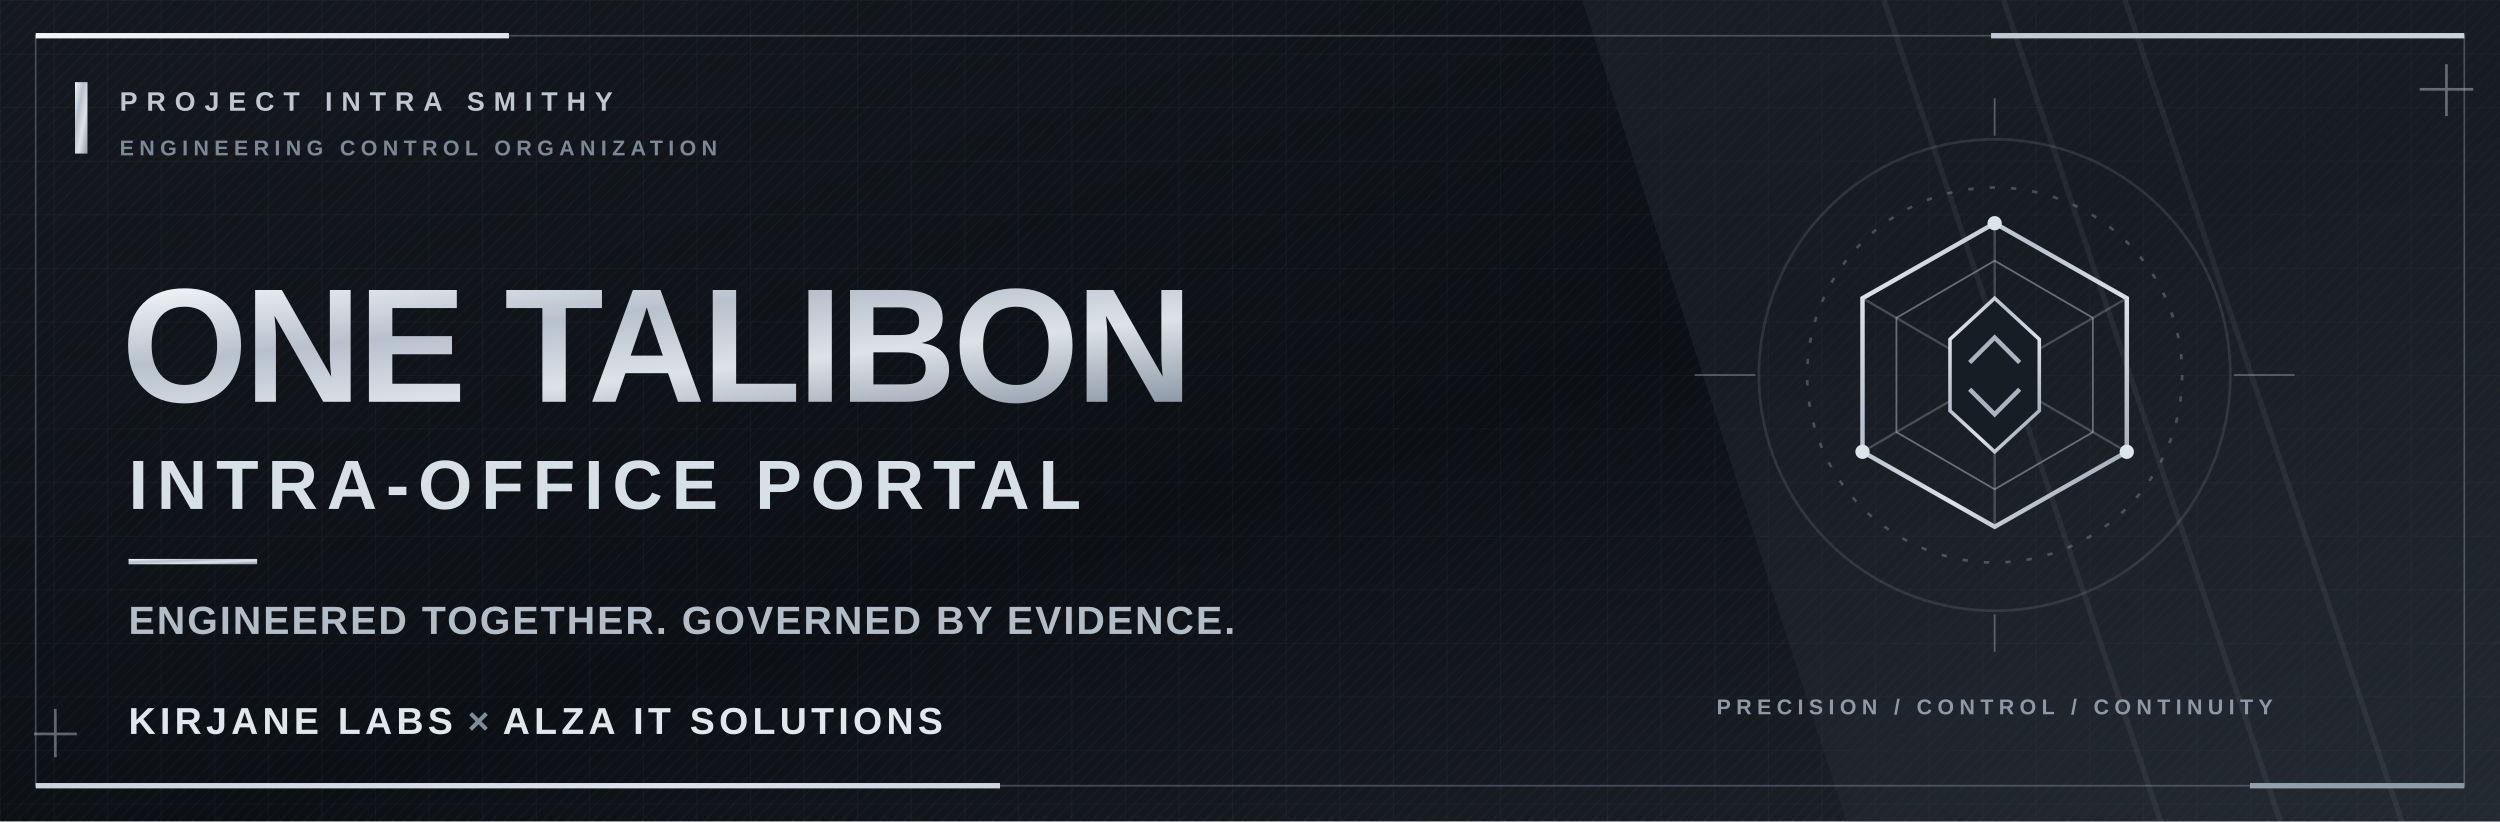
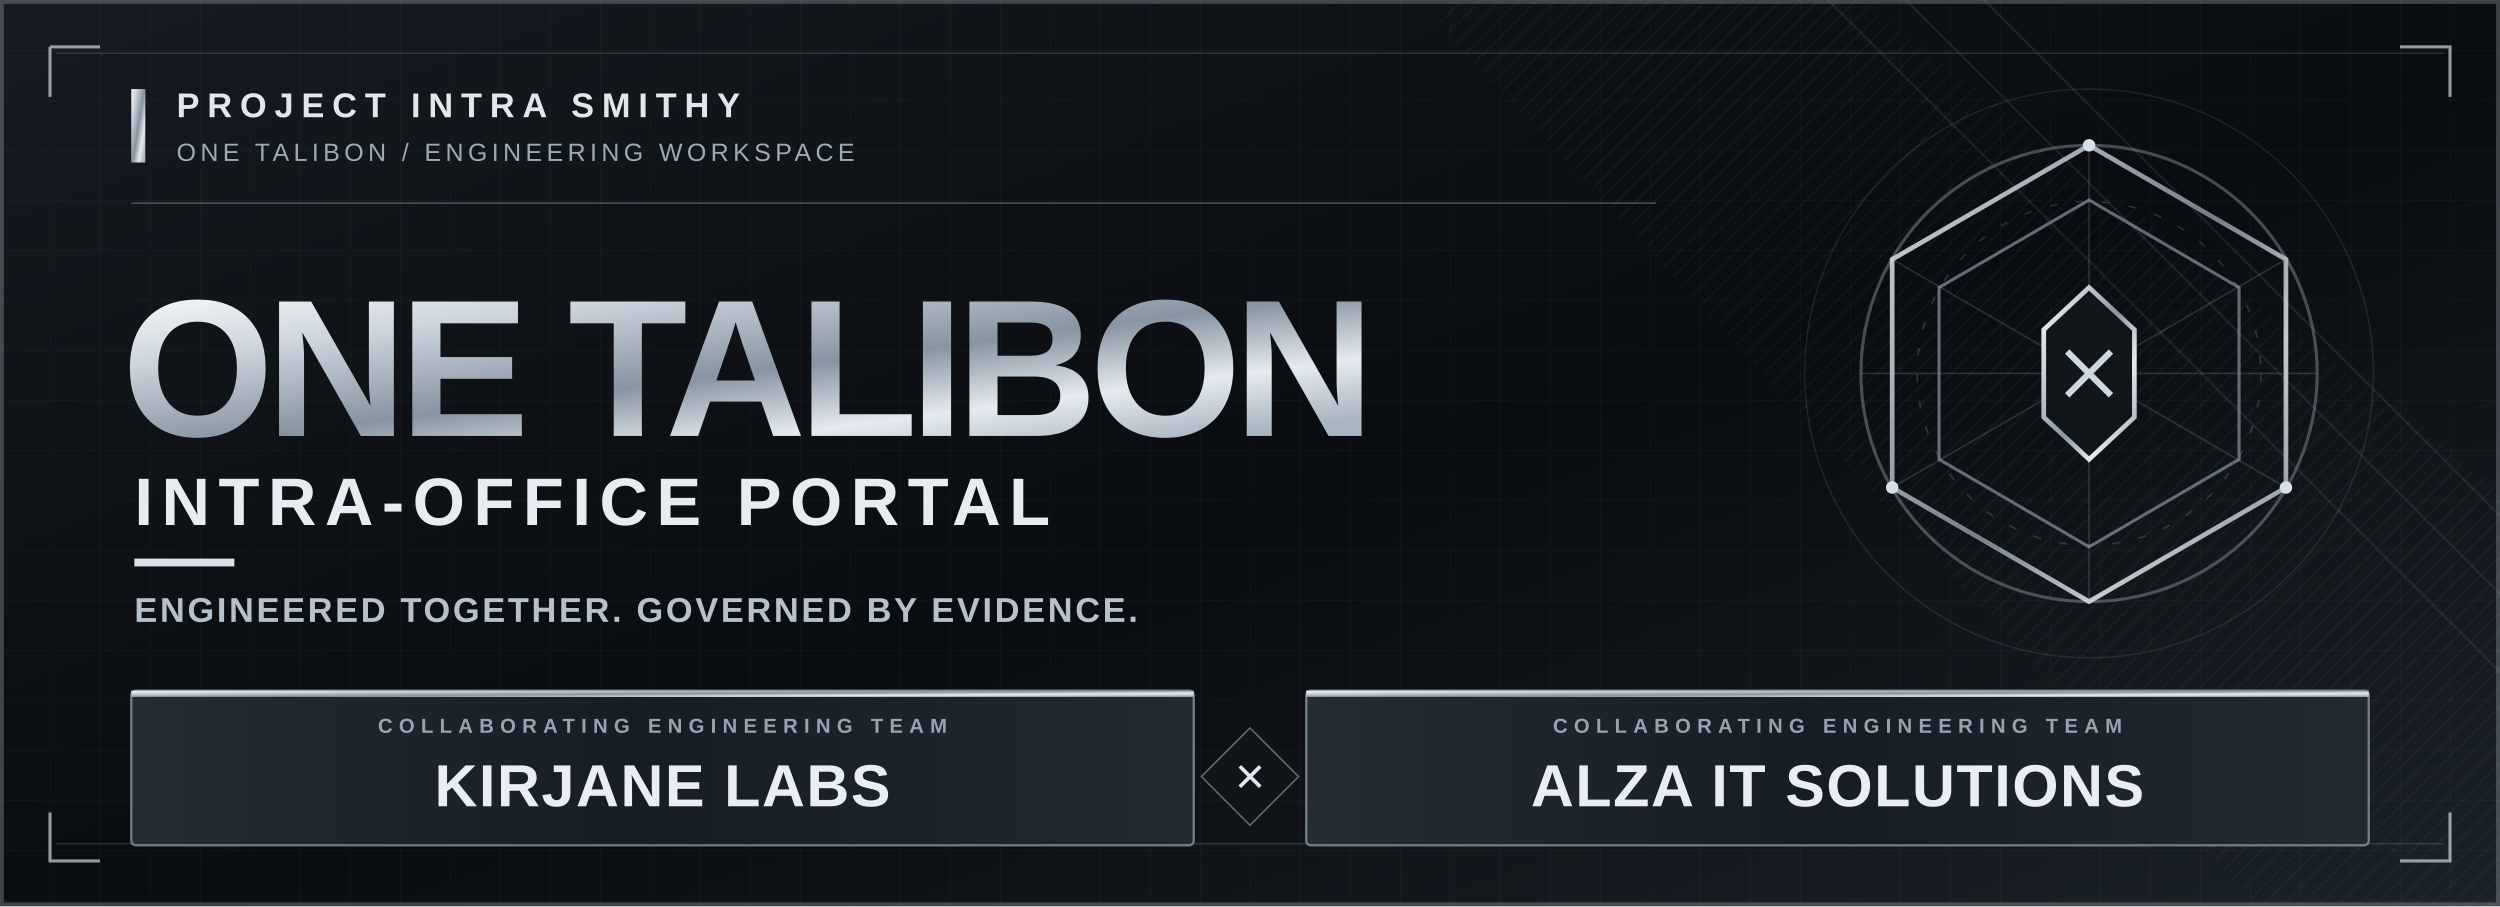
- <svg xmlns="http://www.w3.org/2000/svg" width="1400" height="460" viewBox="0 0 1400 460" role="img" aria-labelledby="title description">
+ <svg xmlns="http://www.w3.org/2000/svg" width="1600" height="580" viewBox="0 0 1600 580" role="img" aria-labelledby="title desc">
  <defs>
-     <linearGradient id="steel" x1="0" y1="0" x2="1" y2="1">
-       <stop offset="0" stop-color="#f2f5f7" />
-       <stop offset=".34" stop-color="#b7c1cd" />
-       <stop offset=".63" stop-color="#dce2e8" />
-       <stop offset="1" stop-color="#8c98a6" />
+     <linearGradient id="bg" x1="0" y1="0" x2="1" y2="1">
+       <stop stop-color="#151b21" />
+       <stop offset=".54" stop-color="#090c10" />
+       <stop offset="1" stop-color="#1b2229" />
    </linearGradient>
-     <linearGradient id="ground" x1="0" y1="0" x2="1" y2="1">
-       <stop offset="0" stop-color="#15191f" />
-       <stop offset=".55" stop-color="#0c0f14" />
-       <stop offset="1" stop-color="#20252d" />
+     <linearGradient id="metal" x1="0" y1="0" x2="1" y2=".85">
+       <stop stop-color="#f4f7f9" />
+       <stop offset=".24" stop-color="#cbd3dc" />
+       <stop offset=".55" stop-color="#8794a1" />
+       <stop offset=".79" stop-color="#e5ebf0" />
+       <stop offset="1" stop-color="#a9b5c0" />
    </linearGradient>
-     <linearGradient id="strip" x1="0" x2="1">
-       <stop offset="0" stop-color="#57616d" stop-opacity=".56" />
-       <stop offset="1" stop-color="#57616d" stop-opacity="0" />
+     <linearGradient id="panel" x1="0" x2="1">
+       <stop stop-color="#242c34" />
+       <stop offset=".48" stop-color="#161d24" />
+       <stop offset="1" stop-color="#222a32" />
    </linearGradient>
-     <pattern id="mesh" width="30" height="30" patternUnits="userSpaceOnUse">
-       <path d="M30 0H0V30" fill="none" stroke="#87939f" stroke-opacity=".065" stroke-width="1" />
+     <pattern id="grid" width="32" height="32" patternUnits="userSpaceOnUse">
+       <path d="M32 0H0V32" fill="none" stroke="#a3aebb" stroke-opacity=".055" />
    </pattern>
-     <pattern id="grain" width="7" height="7" patternUnits="userSpaceOnUse">
-       <path d="M0 7L7 0" stroke="#d6dee8" stroke-opacity=".027" />
+     <pattern id="stripe" width="12" height="12" patternUnits="userSpaceOnUse">
+       <path d="M0 12L12 0" stroke="#a3adba" stroke-opacity=".06" />
    </pattern>
+     <clipPath id="frame">
+       <rect width="1600" height="580" rx="0" />
+     </clipPath>
  </defs>
-   <rect width="1400" height="460" fill="url(#ground)" />
-   <rect width="1400" height="460" fill="url(#mesh)" />
-   <rect width="1400" height="460" fill="url(#grain)" />
-   <path d="M920 0H1400V460H1034L886 0Z" fill="#29313a" opacity=".36" />
-   <path d="M1055 0L1210 460M1122 0L1277 460M1190 0L1345 460" stroke="#d1d9e2" stroke-opacity=".07" stroke-width="3" />
-   <rect x="20" y="20" width="1360" height="420" fill="none" stroke="#a6b0bc" stroke-opacity=".33" stroke-width="1" />
-   <path d="M20 20H285M1115 20H1380M20 440H560M1260 440H1380" stroke="url(#steel)" stroke-width="3" />
-   <rect x="42" y="46" width="7" height="40" fill="url(#steel)" />
-   <text x="67" y="62" fill="#bfc7d0" font-family="Arial, Helvetica, sans-serif" font-size="15" font-weight="700" letter-spacing="5">PROJECT INTRA SMITHY</text>
-   <text x="67" y="87" fill="#7c8896" font-family="Arial, Helvetica, sans-serif" font-size="12" font-weight="700" letter-spacing="3">ENGINEERING CONTROL ORGANIZATION</text>
-   <path d="M67 117H835" stroke="url(#strip)" stroke-width="1" />
-   <text x="68" y="225" fill="url(#steel)" font-family="Arial, Helvetica, sans-serif" font-size="91" font-weight="800" letter-spacing="-2">ONE TALIBON</text>
-   <text x="72" y="285" fill="#d7dfe7" font-family="Arial, Helvetica, sans-serif" font-size="39" font-weight="700" letter-spacing="5">INTRA-OFFICE PORTAL</text>
-   <rect x="72" y="313" width="72" height="3" fill="url(#steel)" />
-   <text x="72" y="355" fill="#b3bdc7" font-family="Arial, Helvetica, sans-serif" font-size="22" font-weight="600" letter-spacing="1.15">ENGINEERED TOGETHER. GOVERNED BY EVIDENCE.</text>
-   <text x="72" y="411" fill="#e2e7ec" font-family="Arial, Helvetica, sans-serif" font-size="21" font-weight="700" letter-spacing="2.4">KIRJANE LABS  <tspan fill="#7f8d9b">×</tspan>  ALZA IT SOLUTIONS</text>
-   <g transform="translate(1117 210)" fill="none" stroke-linejoin="miter">
-     <circle r="132" stroke="#bdc7d1" stroke-opacity=".14" stroke-width="1.5" />
-     <circle r="105" stroke="#c6d0db" stroke-opacity=".28" stroke-dasharray="3 9" stroke-width="1.5" />
-     <path d="M0-85L74-43V43L0 85-74 43V-43Z" stroke="url(#steel)" stroke-width="2.5" />
-     <path d="M0-64L55-32V32L0 64-55 32V-32Z" stroke="#9ea9b5" stroke-opacity=".58" stroke-width="1" />
-     <path d="M0-85V85M-74-43L74 43M74-43L-74 43" stroke="#bcc6d1" stroke-opacity=".28" stroke-width="1.3" />
-     <path d="M-25-20L0-43L25-20V20L0 43-25 20Z" fill="#171d24" stroke="url(#steel)" stroke-width="2" />
-     <path d="M-14-7L0-21L14-7M-14 8L0 22L14 8" stroke="#a9b5c1" stroke-width="2.5" />
-     <g fill="#dce4ec" stroke="none">
-       <circle cx="0" cy="-85" r="4" />
-       <circle cx="74" cy="43" r="4" />
-       <circle cx="-74" cy="43" r="4" />
+   <g clip-path="url(#frame)">
+     <rect width="1600" height="580" fill="url(#bg)" />
+     <rect width="1600" height="580" fill="url(#grid)" />
+     <path d="M1100-70L1700 390V650H1510L915 10Z" fill="url(#stripe)" opacity=".95" />
+     <path d="M1120-50L1640 470M1170-50L1660 440M1220-50L1690 420" stroke="#9aa6b2" stroke-opacity=".12" stroke-width="1.5" />
+     <path d="M0 0H1600V580H0Z" fill="none" stroke="#d4dde5" stroke-opacity=".25" stroke-width="5" />
+     <path d="M36 34H1564M36 540H1564" stroke="#8593a1" stroke-opacity=".25" />
+     <g transform="translate(1337 239)" fill="none">
+       <circle r="182" stroke="#b8c5d1" stroke-opacity=".12" stroke-width="1" />
+       <circle r="146" stroke="#b8c5d1" stroke-opacity=".34" stroke-width="2" />
+       <circle r="110" stroke="#8796a4" stroke-opacity=".28" stroke-dasharray="5 12" />
+       <path d="M0-146L126-73V73L0 146-126 73V-73Z" stroke="url(#metal)" stroke-opacity=".84" stroke-width="3" />
+       <path d="M0-111L96-55V55L0 111-96 55V-55Z" stroke="#8797a7" stroke-opacity=".68" stroke-width="2" />
+       <path d="M-146 0H146M0-146V146M-126-73L126 73M126-73L-126 73" stroke="#a9b5c0" stroke-opacity=".21" />
+       <path d="M-29-28L0-55L29-28V28L0 55-29 28Z" fill="#11161b" stroke="url(#metal)" stroke-width="3" />
+       <path d="M-14-14L0 0L14-14M-14 14L0 0L14 14" stroke="#d0d8e0" stroke-width="4" />
+       <g fill="#d6e0ea" stroke="none">
+         <circle cx="0" cy="-146" r="4" />
+         <circle cx="126" cy="73" r="4" />
+         <circle cx="-126" cy="73" r="4" />
+       </g>
    </g>
-     <path d="M-168 0H-134M134 0H168M0-155V-134M0 134V155" stroke="#bdc7d1" stroke-opacity=".38" />
+     <rect x="84" y="57" width="9" height="47" fill="url(#metal)" />
+     <text x="113" y="75" font-family="Arial, Helvetica, sans-serif" font-size="22" font-weight="700" letter-spacing="5" fill="#e2e7ed">PROJECT INTRA SMITHY</text>
+     <text x="113" y="103" font-family="Arial, Helvetica, sans-serif" font-size="16" letter-spacing="2.8" fill="#9daab7">ONE TALIBON / ENGINEERING WORKSPACE</text>
+     <path d="M84 130H1060" stroke="#a5b1bd" stroke-opacity=".38" />
+     <text x="78" y="279" font-family="Arial, Helvetica, sans-serif" font-size="125" font-weight="800" letter-spacing="-5" fill="url(#metal)">ONE TALIBON</text>
+     <text x="86" y="336" font-family="Arial, Helvetica, sans-serif" font-size="43" font-weight="700" letter-spacing="5.4" fill="#e6ecf1">INTRA-OFFICE PORTAL</text>
+     <path d="M86 360H150" stroke="#dae2ea" stroke-width="5" />
+     <text x="86" y="398" font-family="Arial, Helvetica, sans-serif" font-size="22" font-weight="600" letter-spacing="1.7" fill="#b5c1cc">ENGINEERED TOGETHER. GOVERNED BY EVIDENCE.</text>
+     <g>
+       <rect x="84" y="442" width="680" height="99" rx="3" fill="url(#panel)" stroke="#b5c1cc" stroke-opacity=".57" stroke-width="1.5" />
+       <rect x="836" y="442" width="680" height="99" rx="3" fill="url(#panel)" stroke="#b5c1cc" stroke-opacity=".57" stroke-width="1.5" />
+       <rect x="84" y="442" width="680" height="4" fill="url(#metal)" />
+       <rect x="836" y="442" width="680" height="4" fill="url(#metal)" />
+       <text x="424" y="469" text-anchor="middle" font-family="Arial, Helvetica, sans-serif" font-size="13" font-weight="700" letter-spacing="4" fill="#96a4b2">COLLABORATING ENGINEERING TEAM</text>
+       <text x="1176" y="469" text-anchor="middle" font-family="Arial, Helvetica, sans-serif" font-size="13" font-weight="700" letter-spacing="4" fill="#96a4b2">COLLABORATING ENGINEERING TEAM</text>
+       <text x="424" y="516" text-anchor="middle" font-family="Arial, Helvetica, sans-serif" font-size="38" font-weight="800" letter-spacing="1" fill="#e8eef3">KIRJANE LABS</text>
+       <text x="1176" y="516" text-anchor="middle" font-family="Arial, Helvetica, sans-serif" font-size="38" font-weight="800" letter-spacing="1" fill="#e8eef3">ALZA IT SOLUTIONS</text>
+       <rect x="778" y="475" width="44" height="44" fill="#10151a" stroke="#a5b1bd" stroke-opacity=".55" transform="rotate(45 800 497)" />
+       <text x="800" y="508" text-anchor="middle" font-family="Arial, Helvetica, sans-serif" font-size="33" font-weight="300" fill="#e1e9f0">×</text>
+     </g>
+     <path d="M32 30H64M32 30V62M1536 30H1568V62M32 520V551H64M1536 551H1568V520" fill="none" stroke="#e0e7ed" stroke-opacity=".64" stroke-width="2" />
  </g>
-   <text x="1117" y="400" text-anchor="middle" fill="#8d99a6" font-family="Arial, Helvetica, sans-serif" font-size="12" font-weight="700" letter-spacing="3">PRECISION / CONTROL / CONTINUITY</text>
-   <path d="M1370 36V65M1355 50H1385M31 397V424M19 411H43" stroke="#c3ccd6" stroke-opacity=".45" stroke-width="1.5" />
</svg>
